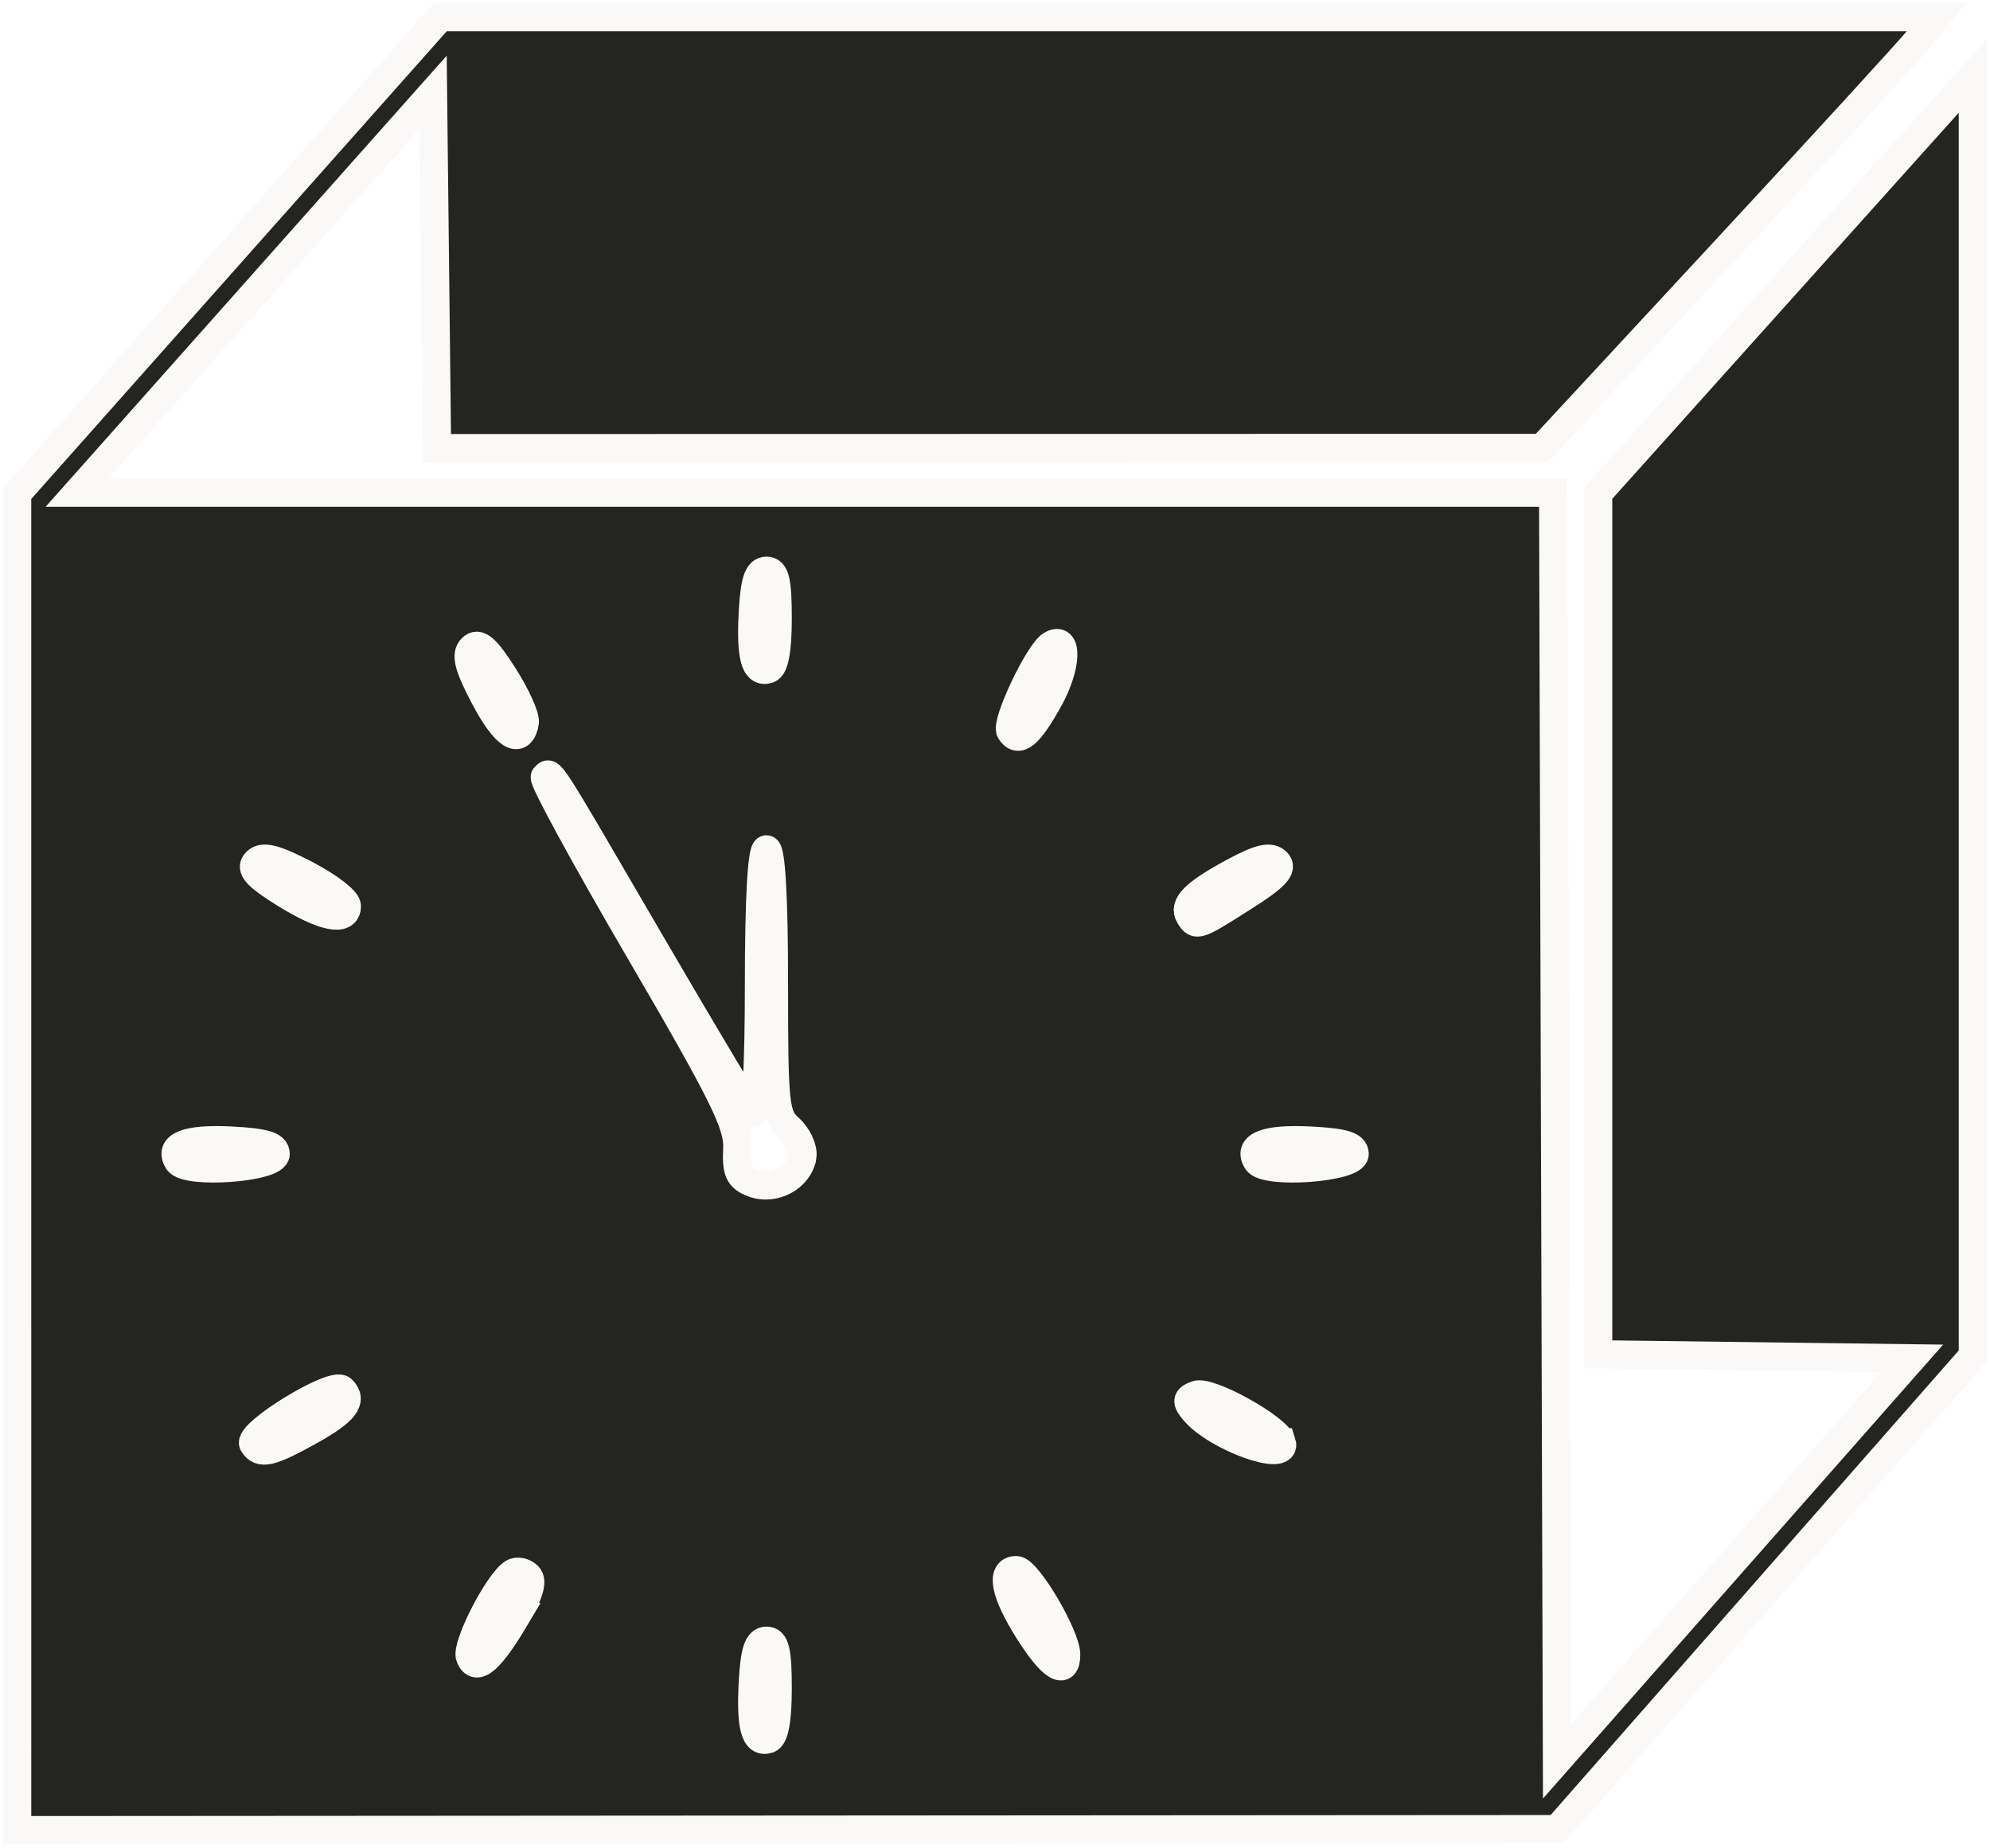
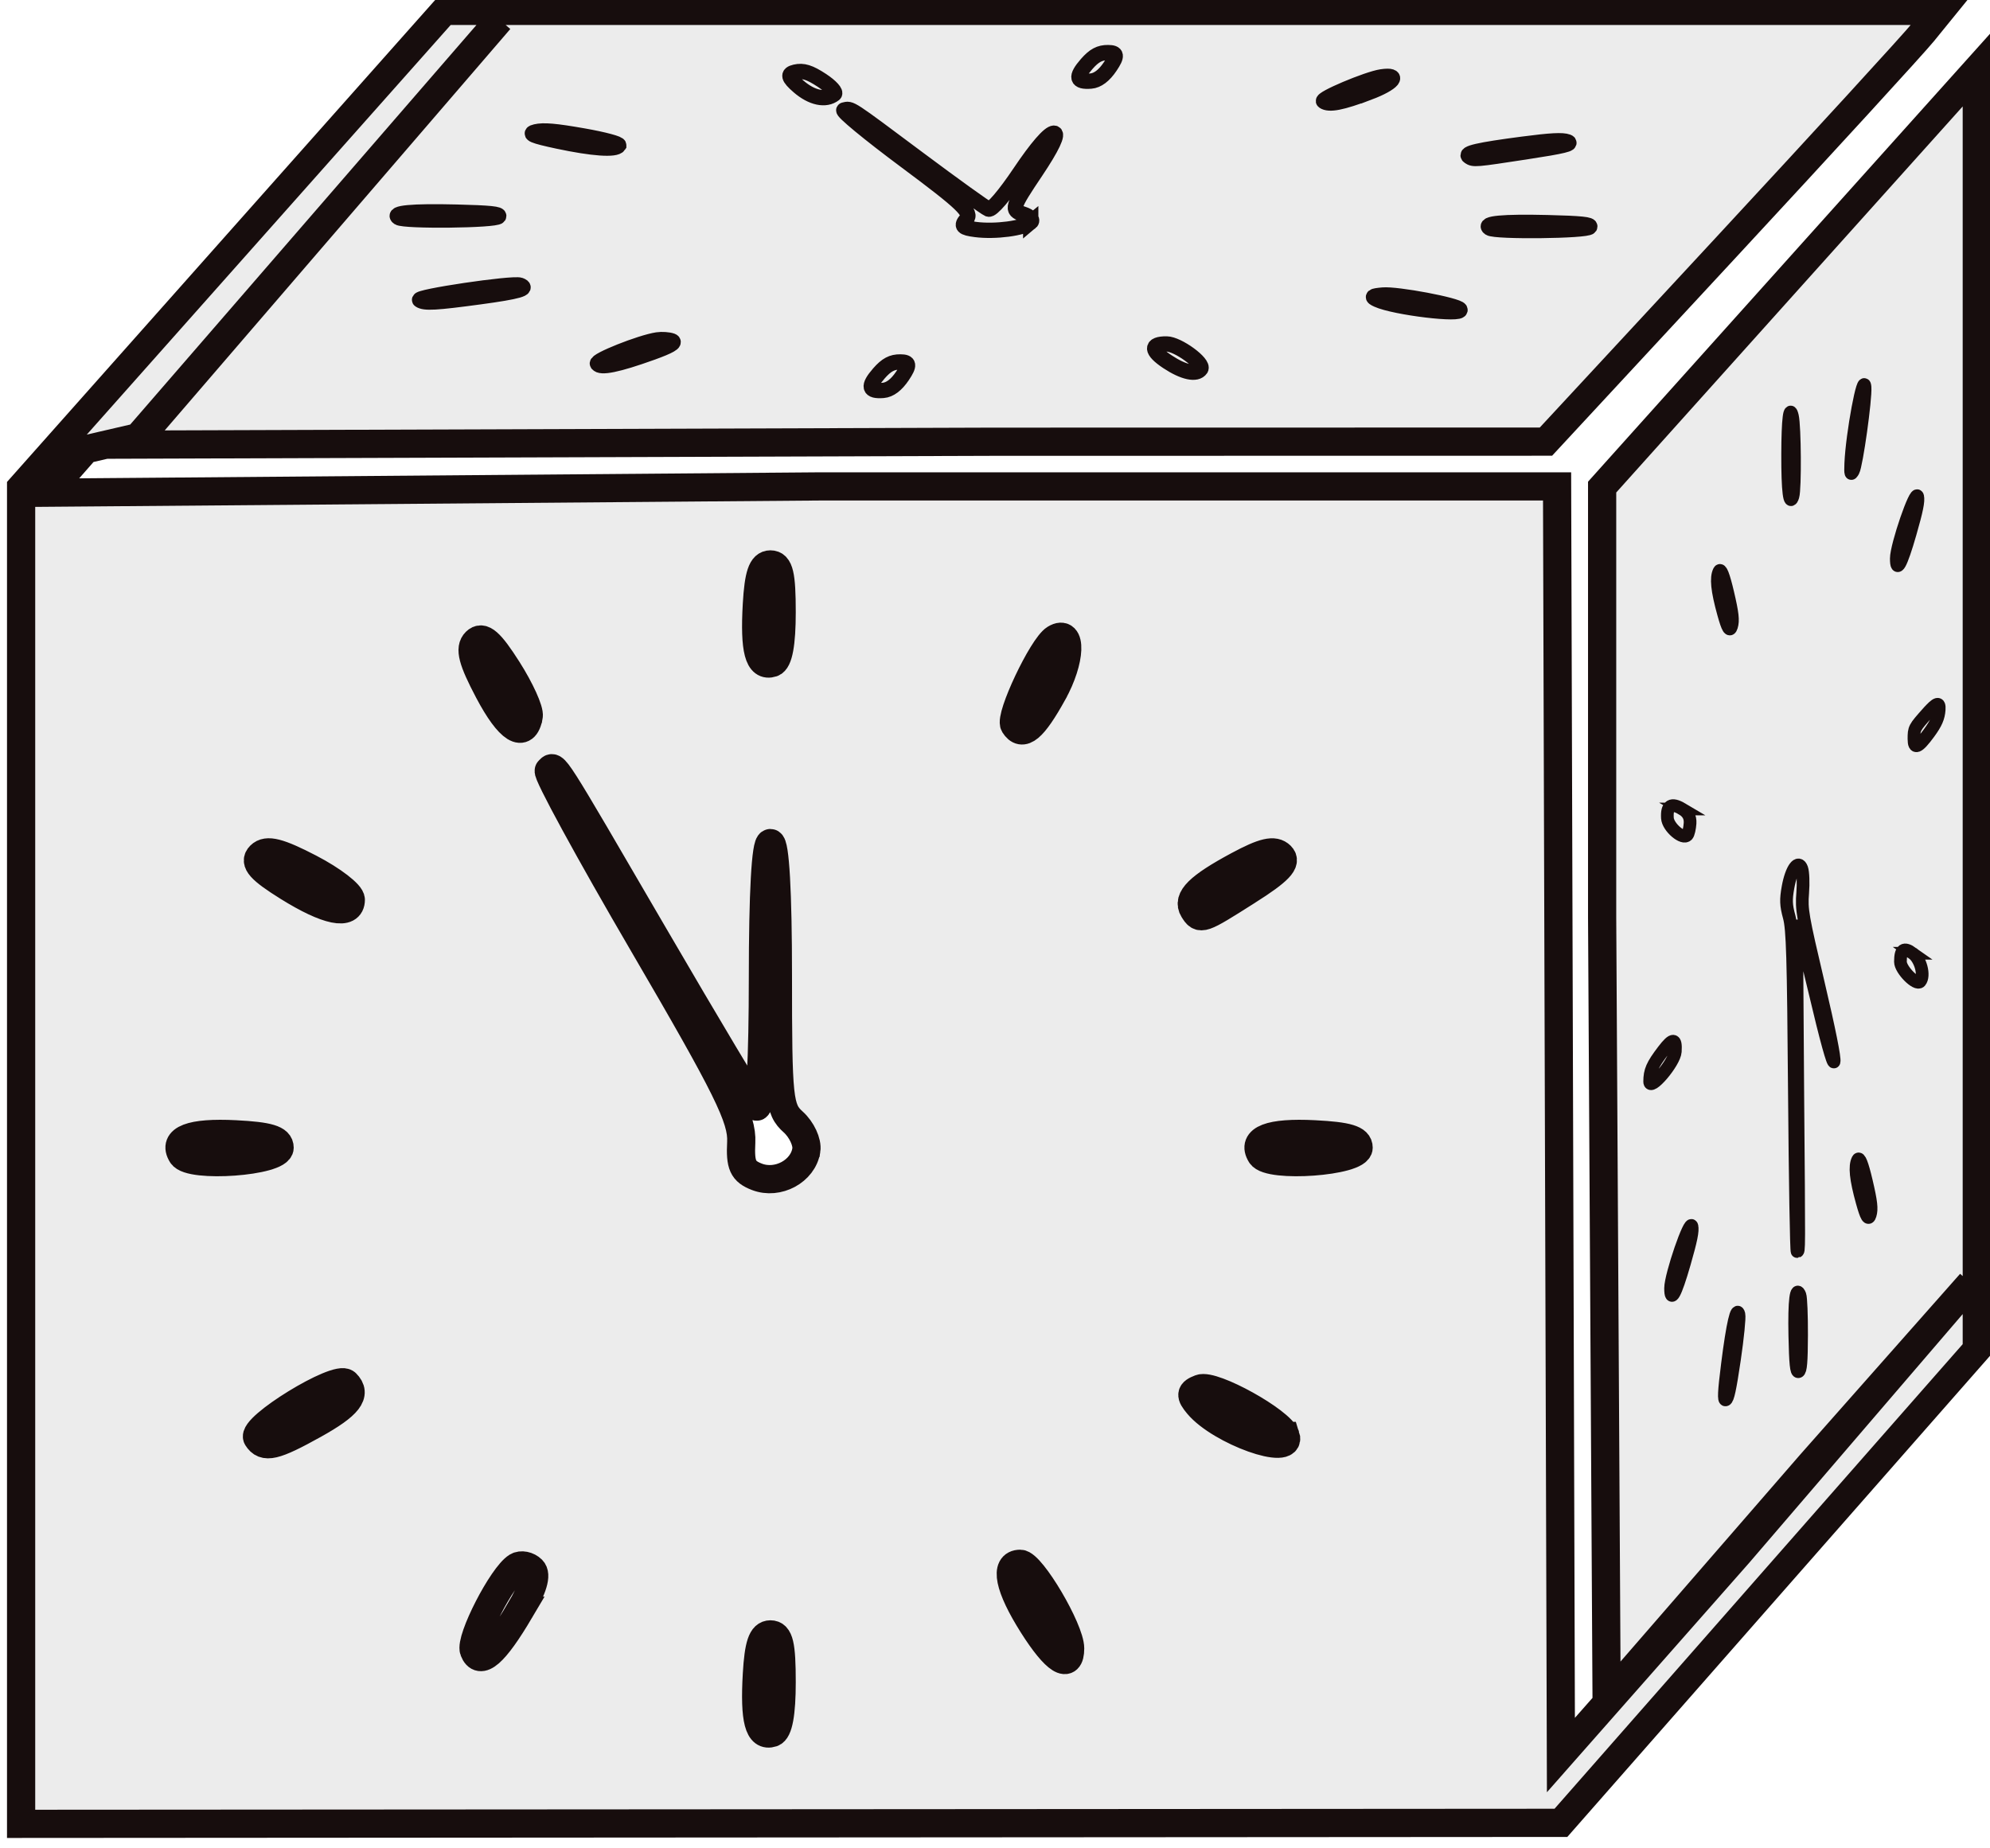
<svg xmlns="http://www.w3.org/2000/svg" width="163.021mm" height="151.358mm" viewBox="0 0 163.021 151.358" version="1.1" id="svg8">
  <defs id="defs2" />
  <g id="layer1" transform="translate(144.9881,-63.16031)">
-     <path style="fill:#242423;stroke:#fbf8f8;stroke-width:2.311;stroke-miterlimit:4;stroke-dasharray:none;stroke-opacity:1;fill-opacity:1" d="m -143.583,158.357 v -54.754 l 17.336,-19.518 17.336,-19.518 h 61.279 61.279 l -1.426,1.754 c -0.784,0.965 -8.055,8.906 -16.158,17.647 l -14.732,15.893 -45.259,0.008 -45.259,0.008 -0.164,-14.577 -0.164,-14.577 -14.582,16.403 -14.582,16.403 h 60.462 60.462 l 0.157,51.972 0.157,51.972 14.553,-16.51 14.553,-16.51 -12.865,-0.164 -12.865,-0.164 V 138.855 103.586 L 1.282,86.482 16.628,69.379 v 52.433 52.433 l -17.034,19.392 -17.034,19.392 -63.071,0.041 -63.071,0.041 z m 62.304,43.137 c 0,-3.067 -0.198,-3.906 -0.921,-3.906 -0.681,0 -0.97,0.853 -1.109,3.276 -0.215,3.738 0.159,5.156 1.263,4.791 0.507,-0.168 0.767,-1.577 0.767,-4.16 z m -21.45,-5.845 c 1.097,-1.856 1.422,-2.949 1.002,-3.365 -0.342,-0.339 -0.896,-0.449 -1.231,-0.244 -1.208,0.741 -3.886,5.955 -3.53,6.874 0.498,1.288 1.67,0.27 3.76,-3.265 z m 45.083,3.086 c 0,-1.548 -3.175,-6.931 -4.087,-6.931 -1.327,0 -0.933,1.92 1.031,5.023 1.861,2.939 3.056,3.686 3.056,1.909 z M -119.581,180.389 c 2.826,-1.574 3.527,-2.478 2.619,-3.378 -0.736,-0.73 -7.805,3.61 -7.272,4.465 0.57,0.914 1.414,0.717 4.653,-1.087 z m 79.591,0.939 c -0.409,-1.218 -5.938,-4.286 -6.997,-3.883 -0.81,0.308 -0.841,0.533 -0.183,1.319 1.827,2.183 7.765,4.304 7.181,2.564 z m -39.267,-23.415 c 0.099,-0.65 -0.384,-1.688 -1.074,-2.308 -1.174,-1.054 -1.255,-1.821 -1.255,-11.99 0,-6.837 -0.228,-10.864 -0.614,-10.864 -0.387,0 -0.614,4.099 -0.614,11.08 0,6.522 -0.225,10.842 -0.548,10.502 -0.301,-0.318 -4.058,-6.605 -8.348,-13.972 -8.558,-14.694 -8.145,-14.046 -8.646,-13.549 -0.195,0.193 3.299,6.609 7.764,14.256 6.862,11.753 8.1,14.259 8.002,16.198 -0.096,1.884 0.135,2.39 1.29,2.834 1.71,0.657 3.779,-0.462 4.042,-2.186 z m -43.149,-0.201 c 0,-0.688 -0.894,-0.959 -3.619,-1.098 -3.639,-0.186 -5.173,0.403 -4.377,1.682 0.684,1.097 7.996,0.564 7.996,-0.583 z m 88.392,0 c 0,-0.688 -0.894,-0.959 -3.619,-1.098 -3.639,-0.186 -5.173,0.403 -4.377,1.682 0.684,1.097 7.996,0.564 7.996,-0.583 z m -9.098,-21.046 c 2.579,-1.636 3.252,-2.346 2.721,-2.873 -0.531,-0.526 -1.396,-0.328 -3.5,0.804 -3.217,1.73 -4.204,2.708 -3.644,3.607 0.559,0.897 0.616,0.877 4.422,-1.538 z m -73.462,0.726 c 0,-0.461 -1.509,-1.622 -3.353,-2.58 -2.543,-1.321 -3.525,-1.571 -4.065,-1.035 -0.54,0.535 0.011,1.156 2.279,2.568 3.214,2.001 5.139,2.393 5.139,1.047 z m 14.575,-15.041 c 0.083,-0.474 -0.698,-2.197 -1.736,-3.829 -1.431,-2.25 -2.058,-2.796 -2.598,-2.26 -0.54,0.535 -0.285,1.515 1.055,4.054 1.672,3.167 2.944,3.956 3.278,2.036 z m 42.941,-1.902 c 1.481,-2.671 1.586,-5.299 0.176,-4.435 -1.032,0.633 -3.751,6.383 -3.334,7.052 0.656,1.052 1.522,0.334 3.158,-2.616 z m -22.221,-6.621 c 0,-3.067 -0.198,-3.906 -0.921,-3.906 -0.681,0 -0.97,0.853 -1.109,3.276 -0.215,3.738 0.159,5.156 1.263,4.791 0.507,-0.168 0.767,-1.577 0.767,-4.16 z" id="path885" />
+     <path style="fill:#ececec;fill-opacity:1;stroke:#170d0d;stroke-width:2.311;stroke-miterlimit:4;stroke-dasharray:none;stroke-opacity:1" d="m -143.259,157.841 v -54.754 l 17.336,-19.518 17.336,-19.518 h 61.279 61.279 l -1.426,1.754 c -0.784,0.965 -8.055,8.906 -16.158,17.647 l -14.732,15.893 -45.259,0.008 -70.612,0.236 30.156,-34.806 -29.395,34.148 -4.494,1.04 -3.121,3.557 63.176,-0.514 h 60.462 l 0.157,51.972 0.157,51.972 L -2.563,190.447 16.448,168.294 3.354,183.102 -13.375,202.373 -13.741,138.339 V 103.07 L 1.605,85.966 16.951,68.863 v 52.433 52.433 l -17.034,19.392 -17.034,19.392 -63.071,0.041 -63.071,0.041 z m 62.304,43.137 c 0,-3.067 -0.198,-3.906 -0.921,-3.906 -0.681,0 -0.97,0.853 -1.109,3.276 -0.215,3.738 0.159,5.156 1.263,4.791 0.507,-0.168 0.767,-1.577 0.767,-4.16 z m -21.45,-5.845 c 1.097,-1.856 1.422,-2.949 1.002,-3.365 -0.342,-0.339 -0.896,-0.449 -1.231,-0.244 -1.208,0.741 -3.886,5.955 -3.53,6.874 0.498,1.288 1.67,0.27 3.76,-3.265 z m 45.083,3.086 c 0,-1.548 -3.175,-6.931 -4.087,-6.931 -1.327,0 -0.933,1.92 1.031,5.023 1.861,2.939 3.056,3.686 3.056,1.909 z m -61.935,-18.346 c 2.826,-1.574 3.527,-2.478 2.619,-3.378 -0.736,-0.73 -7.805,3.61 -7.272,4.465 0.57,0.914 1.414,0.717 4.653,-1.087 z m 79.591,0.939 c -0.409,-1.218 -5.938,-4.286 -6.997,-3.883 -0.81,0.308 -0.841,0.533 -0.183,1.319 1.827,2.183 7.765,4.304 7.181,2.564 z m -39.267,-23.415 c 0.099,-0.65 -0.384,-1.688 -1.074,-2.308 -1.174,-1.054 -1.255,-1.821 -1.255,-11.99 0,-6.837 -0.228,-10.864 -0.614,-10.864 -0.387,0 -0.614,4.099 -0.614,11.08 0,6.522 -0.225,10.842 -0.548,10.502 -0.301,-0.318 -4.058,-6.605 -8.348,-13.972 -8.558,-14.694 -8.145,-14.046 -8.646,-13.549 -0.195,0.193 3.299,6.609 7.764,14.256 6.862,11.753 8.1,14.259 8.002,16.198 -0.096,1.884 0.135,2.39 1.29,2.834 1.71,0.657 3.779,-0.462 4.042,-2.186 z m -43.149,-0.201 c 0,-0.688 -0.894,-0.959 -3.619,-1.098 -3.639,-0.186 -5.173,0.403 -4.377,1.682 0.684,1.097 7.996,0.564 7.996,-0.583 z m 88.392,0 c 0,-0.688 -0.894,-0.959 -3.619,-1.098 -3.639,-0.186 -5.173,0.403 -4.377,1.682 0.684,1.097 7.996,0.564 7.996,-0.583 z m -9.098,-21.046 c 2.579,-1.636 3.252,-2.346 2.721,-2.873 -0.531,-0.526 -1.396,-0.328 -3.5,0.804 -3.217,1.73 -4.204,2.708 -3.644,3.607 0.559,0.897 0.616,0.877 4.422,-1.538 z m -73.462,0.726 c 0,-0.461 -1.509,-1.622 -3.353,-2.58 -2.543,-1.321 -3.525,-1.571 -4.065,-1.035 -0.54,0.535 0.011,1.156 2.279,2.568 3.214,2.001 5.139,2.393 5.139,1.047 z m 14.575,-15.041 c 0.083,-0.474 -0.698,-2.197 -1.736,-3.829 -1.431,-2.25 -2.058,-2.796 -2.598,-2.26 -0.54,0.535 -0.285,1.515 1.055,4.054 1.672,3.167 2.944,3.956 3.278,2.036 z m 42.941,-1.902 c 1.481,-2.671 1.586,-5.299 0.176,-4.435 -1.032,0.633 -3.751,6.383 -3.334,7.052 0.656,1.052 1.522,0.334 3.158,-2.616 z m -22.221,-6.621 c 0,-3.067 -0.198,-3.906 -0.921,-3.906 -0.681,0 -0.97,0.853 -1.109,3.276 -0.215,3.738 0.159,5.156 1.263,4.791 0.507,-0.168 0.767,-1.577 0.767,-4.16 z" id="path885" />
+     <path d="m -3.454,111.719 c 0.397,1.687 0.465,2.283 0.313,2.771 -0.142,0.461 -0.313,0.187 -0.656,-1.052 -0.529,-1.91 -0.635,-2.943 -0.356,-3.489 0.128,-0.251 0.365,0.348 0.699,1.769 z m -3.73,17.724 c 0.47,0.279 0.68,0.66 0.646,1.173 -0.028,0.418 -0.129,0.853 -0.226,0.967 -0.349,0.41 -1.584,-0.647 -1.629,-1.393 -0.063,-1.046 0.314,-1.278 1.21,-0.747 z m 9.031,-32.193 c 0.201,0.851 0.234,5.96 0.043,6.577 -0.278,0.898 -0.444,-0.425 -0.435,-3.46 0.009,-2.876 0.162,-4.095 0.392,-3.117 z m -10.58,51.985 c 0.795,-1.046 1.059,-1.023 0.986,0.086 -0.059,0.9 -2.1,3.294 -2.1,2.463 7.41e-4,-0.888 0.203,-1.351 1.114,-2.549 z M 7.796,94.883 c 0.072,0.946 -0.687,6.374 -0.961,6.869 -0.209,0.378 -0.245,0.276 -0.209,-0.601 0.099,-2.436 1.067,-7.62 1.17,-6.268 z m -5.181,39.44 c 0.105,0.29 0.138,1.188 0.074,1.996 -0.109,1.374 -0.027,1.85 1.291,7.444 0.886,3.76 1.36,6.129 1.279,6.391 -0.081,0.262 -0.659,-1.839 -1.564,-5.679 -0.845,-3.587 -1.452,-5.811 -1.475,-5.406 -0.022,0.379 0.007,6.378 0.064,13.332 0.113,13.871 0.116,13.235 -0.053,13.301 -0.066,0.026 -0.166,-5.866 -0.223,-13.093 -0.087,-11.106 -0.153,-13.322 -0.424,-14.322 -0.264,-0.971 -0.281,-1.406 -0.097,-2.431 0.273,-1.518 0.85,-2.302 1.129,-1.532 z m -9.001,29.297 c 0.089,0.378 -0.063,1.132 -0.615,3.052 -0.737,2.564 -1.135,3.278 -1.133,2.035 8.74e-4,-1.066 1.6,-5.718 1.748,-5.088 z M 12.106,103.83 c 0.089,0.378 -0.063,1.132 -0.615,3.052 -0.737,2.564 -1.135,3.278 -1.133,2.035 8.73e-4,-1.066 1.6,-5.718 1.748,-5.088 z m 0.823,17.73 c 0.752,-0.845 0.984,-0.909 0.941,-0.261 -0.043,0.648 -0.25,1.124 -0.836,1.925 -0.897,1.224 -1.23,1.355 -1.23,0.481 7.22e-4,-0.871 0.015,-0.899 1.124,-2.145 z m -15.462,49.292 c 0.06,0.254 -0.106,1.913 -0.367,3.687 -0.361,2.446 -0.534,3.248 -0.716,3.319 -0.182,0.071 -0.148,-0.643 0.144,-2.954 0.413,-3.275 0.765,-4.793 0.939,-4.052 z m 4.998,-1.586 c 0.079,0.205 0.139,1.681 0.133,3.28 -0.008,2.205 -0.068,2.93 -0.251,3.001 -0.182,0.071 -0.256,-0.64 -0.304,-2.943 -0.061,-2.873 0.103,-4.167 0.422,-3.337 z m 9.23,-28 c 0.656,0.467 1.018,1.842 0.612,2.32 -0.298,0.35 -1.612,-0.973 -1.611,-1.623 8.5e-4,-1.022 0.275,-1.213 1,-0.697 z M 7.904,159.938 c 0.397,1.687 0.465,2.283 0.313,2.771 -0.142,0.461 -0.313,0.187 -0.656,-1.052 -0.529,-1.91 -0.635,-2.943 -0.356,-3.489 0.128,-0.251 0.365,0.349 0.699,1.769 z" style="fill:#ececec;fill-opacity:1;stroke:#170d0d;stroke-width:1.04;stroke-miterlimit:4;stroke-dasharray:none;stroke-opacity:1" id="path3148-3" />
+     <path d="m -71.054,93.953 c 0.595,-0.887 0.558,-1.131 -0.173,-1.138 -0.689,-0.007 -1.146,0.237 -1.757,0.936 -0.943,1.078 -0.84,1.492 0.347,1.397 0.545,-0.044 1.082,-0.448 1.583,-1.195 z m -20.556,-1.899 c 1.47,-0.526 2.01,-0.839 1.666,-0.963 -0.28,-0.101 -0.819,-0.139 -1.198,-0.082 -1.366,0.202 -5.085,1.684 -4.904,1.953 0.254,0.377 1.637,0.094 4.435,-0.907 z m 44.988,1.332 c 0.3,-0.448 -1.865,-2.035 -2.788,-2.044 -1.342,-0.013 -1.316,0.546 0.068,1.462 1.311,0.868 2.375,1.095 2.72,0.582 z m -59.067,-5.908 c 3.163,-0.428 4.047,-0.682 3.304,-0.951 -0.603,-0.218 -8.592,0.967 -8.22,1.22 0.399,0.27 1.291,0.221 4.916,-0.269 z m 80.299,1.047 c -0.177,-0.356 -5.173,-1.297 -6.322,-1.191 -0.879,0.081 -0.954,0.146 -0.441,0.379 1.423,0.649 7.017,1.32 6.763,0.811 z m -35.162,-7.152 c 0.227,-0.187 -0.061,-0.492 -0.639,-0.678 -0.983,-0.316 -0.915,-0.539 1.058,-3.479 1.327,-1.977 1.878,-3.143 1.488,-3.147 -0.391,-0.004 -1.416,1.179 -2.771,3.197 -1.266,1.886 -2.332,3.132 -2.592,3.031 -0.243,-0.095 -2.821,-1.949 -5.73,-4.121 -5.802,-4.332 -5.51,-4.14 -6.113,-4.001 -0.235,0.054 2.053,1.943 5.084,4.197 4.658,3.465 5.424,4.201 4.948,4.761 -0.462,0.544 -0.328,0.692 0.755,0.832 1.601,0.207 3.911,-0.097 4.512,-0.593 z m -43.592,-0.479 c 0.133,-0.199 -0.718,-0.286 -3.446,-0.353 -3.644,-0.089 -5.309,0.066 -4.752,0.444 0.478,0.324 7.976,0.241 8.198,-0.091 z m 89.381,0.862 c 0.133,-0.199 -0.718,-0.286 -3.446,-0.353 -3.644,-0.089 -5.309,0.066 -4.752,0.444 0.478,0.324 7.976,0.241 8.198,-0.091 z m -5.116,-6.173 c 2.926,-0.448 3.744,-0.647 3.309,-0.804 -0.434,-0.157 -1.348,-0.108 -3.695,0.198 -3.588,0.469 -4.777,0.742 -4.385,1.007 0.391,0.265 0.453,0.259 4.77,-0.402 z M -94.303,75.076 c 0.089,-0.133 -1.211,-0.484 -2.89,-0.778 -2.315,-0.407 -3.26,-0.488 -3.909,-0.339 -0.65,0.15 -0.213,0.334 1.806,0.765 2.862,0.61 4.732,0.742 4.993,0.353 z m 17.658,-4.206 c 0.176,-0.136 -0.28,-0.642 -1.012,-1.124 -1.01,-0.664 -1.539,-0.828 -2.188,-0.679 -0.65,0.15 -0.582,0.435 0.281,1.182 1.076,0.932 2.209,1.173 2.92,0.62 z m 43.791,-0.131 c 2.016,-0.758 2.632,-1.516 1.039,-1.281 -1.167,0.173 -5.032,1.809 -4.74,2.006 0.459,0.311 1.474,0.111 3.701,-0.726 z m -21.185,-2.131 c 0.595,-0.887 0.558,-1.131 -0.173,-1.138 -0.689,-0.007 -1.146,0.237 -1.757,0.936 -0.943,1.078 -0.84,1.492 0.347,1.397 0.545,-0.044 1.082,-0.448 1.583,-1.195 z" style="fill:#ececec;fill-opacity:1;stroke:#170d0d;stroke-width:1.254;stroke-miterlimit:4;stroke-dasharray:none;stroke-opacity:1" id="path3148" />
  </g>
</svg>
